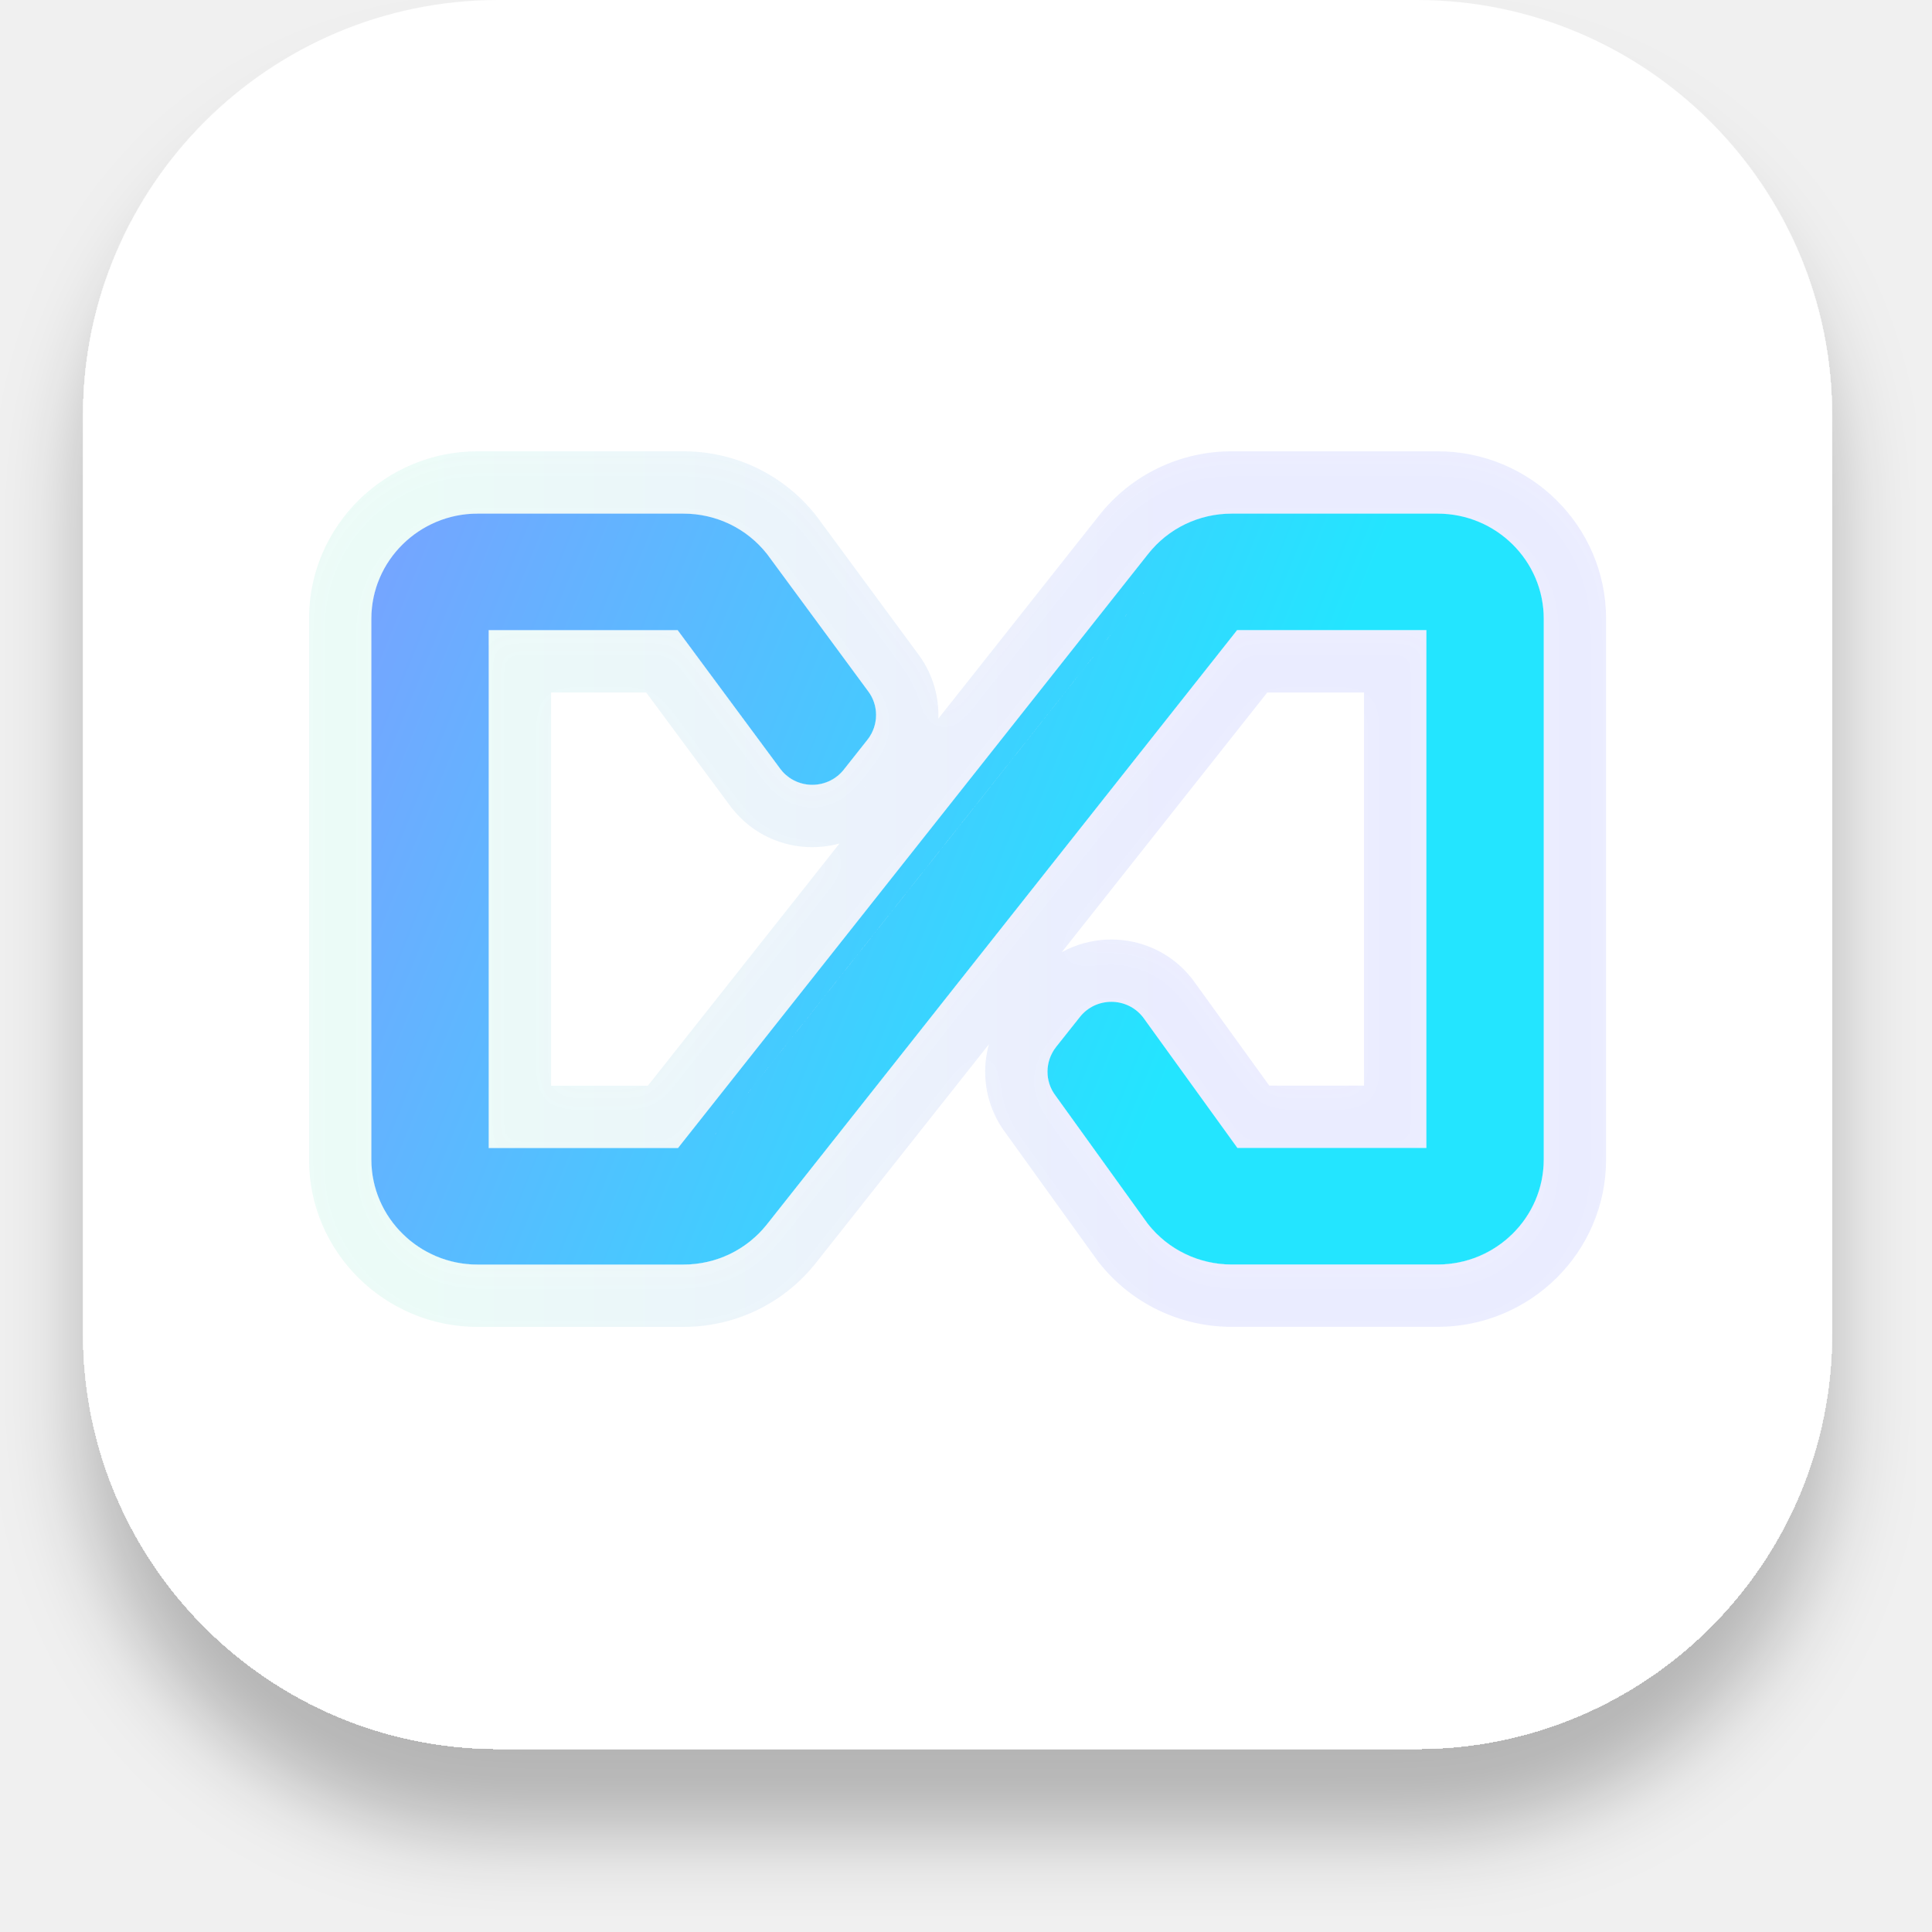
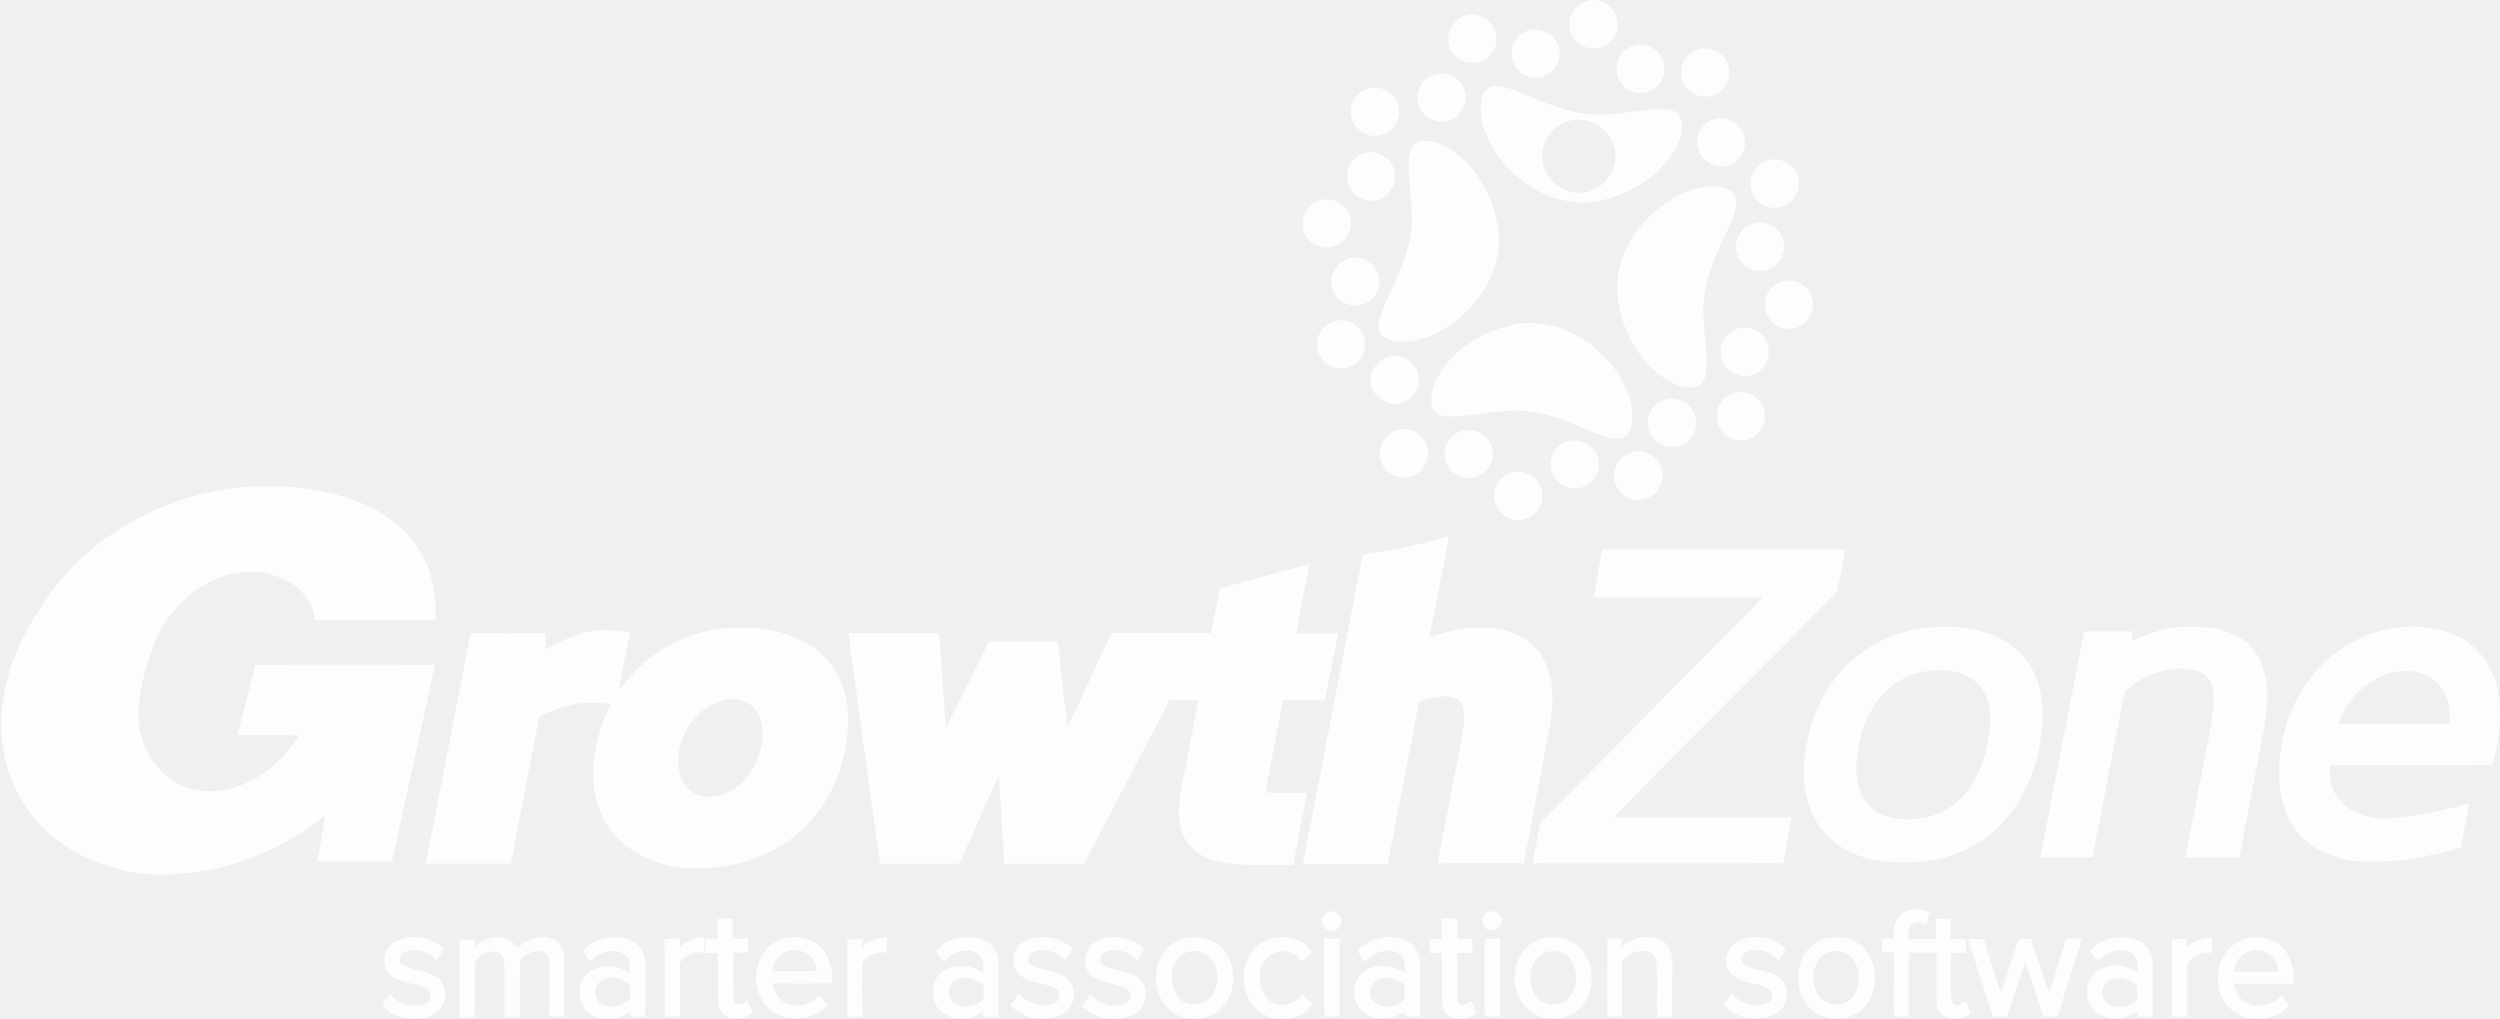
- <svg xmlns="http://www.w3.org/2000/svg" width="93" height="93" viewBox="0 0 93 93" fill="none">
-   <g filter="url(#filter0_d_4703_10188)">
-     <rect x="4" width="84.188" height="84.188" rx="20" fill="#FFFFFF" />
-     <path fill-rule="evenodd" clip-rule="evenodd" d="M50.827 50.41C50.296 51.095 50.283 52.057 50.817 52.751L55.254 58.916L55.268 58.934C56.246 60.164 57.719 60.87 59.29 60.87H69.203C72.014 60.87 74.311 58.611 74.311 55.809V29.785C74.311 26.987 72.014 24.724 69.203 24.724H59.29C57.715 24.724 56.244 25.43 55.267 26.665L46.258 38.05L32.637 55.261H23.526V30.336H32.62L37.578 37.035L37.588 37.048C38.361 38.026 39.843 38.02 40.616 37.051L41.761 35.603L41.768 35.595C42.299 34.908 42.312 33.942 41.769 33.246L36.93 26.678L36.919 26.664C35.942 25.43 34.475 24.724 32.896 24.724H22.983C20.183 24.724 17.875 26.989 17.875 29.785V55.812C17.875 58.608 20.179 60.873 22.983 60.873H32.896C34.474 60.873 35.941 60.167 36.918 58.938L59.552 30.333H68.66V55.258H59.565L55.023 48.969L55.008 48.951C54.237 47.982 52.756 47.982 51.985 48.951L50.834 50.4L50.827 50.41ZM33.256 56.09L40.118 47.42L47.042 38.671L56.051 27.285L33.256 56.09Z" fill="url(#paint0_linear_4703_10188)" />
-     <g filter="url(#filter1_bi_4703_10188)">
-       <mask id="path-3-outside-1_4703_10188" maskUnits="userSpaceOnUse" x="14.875" y="21.724" width="63" height="43" fill="black">
-         <rect fill="white" x="14.875" y="21.724" width="63" height="43" />
-         <path fill-rule="evenodd" clip-rule="evenodd" d="M50.827 50.41C50.296 51.095 50.283 52.057 50.817 52.751L55.254 58.916L55.268 58.934C56.246 60.164 57.719 60.87 59.29 60.87H69.203C72.014 60.87 74.311 58.611 74.311 55.809V29.785C74.311 26.987 72.014 24.724 69.203 24.724H59.29C57.715 24.724 56.244 25.43 55.267 26.665L46.258 38.05L32.637 55.261H23.526V30.336H32.62L37.578 37.035L37.588 37.048C38.361 38.026 39.843 38.02 40.616 37.051L41.761 35.603L41.768 35.595C42.299 34.908 42.312 33.942 41.769 33.246L36.93 26.678L36.919 26.664C35.942 25.43 34.475 24.724 32.896 24.724H22.983C20.183 24.724 17.875 26.989 17.875 29.785V55.812C17.875 58.608 20.179 60.873 22.983 60.873H32.896C34.474 60.873 35.941 60.167 36.918 58.938L59.552 30.333H68.66V55.258H59.565L55.023 48.969L55.008 48.951C54.237 47.982 52.756 47.982 51.985 48.951L50.834 50.4L50.827 50.41ZM33.256 56.09L40.118 47.42L47.042 38.671L56.051 27.285L33.256 56.09Z" />
-       </mask>
-       <path d="M50.817 52.751L53.252 50.998L53.224 50.961L53.196 50.923L50.817 52.751ZM50.827 50.41L53.199 52.246L53.2 52.246L50.827 50.41ZM55.254 58.916L52.819 60.668L52.86 60.726L52.905 60.782L55.254 58.916ZM55.268 58.934L57.617 57.068L57.617 57.068L55.268 58.934ZM55.267 26.665L52.915 24.802L52.914 24.803L55.267 26.665ZM46.258 38.05L48.61 39.912L48.611 39.912L46.258 38.05ZM32.637 55.261V58.261H34.089L34.989 57.123L32.637 55.261ZM23.526 55.261H20.526V58.261H23.526V55.261ZM23.526 30.336V27.336H20.526V30.336H23.526ZM32.62 30.336L35.031 28.552L34.132 27.336H32.62V30.336ZM37.578 37.035L35.166 38.82L35.195 38.858L35.224 38.895L37.578 37.035ZM37.588 37.048L35.234 38.907L35.234 38.907L37.588 37.048ZM40.616 37.051L42.962 38.922L42.969 38.913L40.616 37.051ZM41.761 35.603L44.114 37.464L44.124 37.452L44.133 37.44L41.761 35.603ZM41.768 35.595L44.14 37.432L44.14 37.431L41.768 35.595ZM41.769 33.246L39.354 35.026L39.379 35.06L39.404 35.093L41.769 33.246ZM36.93 26.678L39.345 24.898L39.314 24.856L39.281 24.816L36.93 26.678ZM36.919 26.664L34.567 28.527L34.567 28.527L36.919 26.664ZM36.918 58.938L39.267 60.804L39.27 60.799L36.918 58.938ZM59.552 30.333V27.333H58.1L57.199 28.471L59.552 30.333ZM68.66 30.333H71.66V27.333H68.66V30.333ZM68.66 55.258V58.258H71.66V55.258H68.66ZM59.565 55.258L57.133 57.014L58.031 58.258H59.565V55.258ZM55.023 48.969L57.455 47.212L57.414 47.156L57.37 47.101L55.023 48.969ZM55.008 48.951L52.661 50.819L52.661 50.819L55.008 48.951ZM51.985 48.951L49.638 47.083L49.636 47.085L51.985 48.951ZM50.834 50.4L48.485 48.535L48.473 48.549L48.462 48.564L50.834 50.4ZM33.256 56.09L30.904 54.228L35.609 57.952L33.256 56.09ZM40.118 47.42L37.766 45.558L37.766 45.558L40.118 47.42ZM47.042 38.671L49.395 40.532L49.395 40.532L47.042 38.671ZM56.051 27.285L58.404 29.147L53.699 25.423L56.051 27.285ZM53.196 50.923C53.509 51.331 53.487 51.874 53.199 52.246L48.455 48.573C47.106 50.316 47.058 52.782 48.438 54.578L53.196 50.923ZM57.688 57.163L53.252 50.998L48.382 54.503L52.819 60.668L57.688 57.163ZM57.617 57.068L57.602 57.049L52.905 60.782L52.92 60.801L57.617 57.068ZM59.29 57.87C58.627 57.87 58.021 57.576 57.617 57.068L52.919 60.8C54.47 62.752 56.812 63.87 59.29 63.87V57.87ZM69.203 57.87H59.29V63.87H69.203V57.87ZM71.311 55.809C71.311 56.922 70.39 57.87 69.203 57.87V63.87C73.638 63.87 77.311 60.3 77.311 55.809H71.311ZM71.311 29.785V55.809H77.311V29.785H71.311ZM69.203 27.724C70.388 27.724 71.311 28.674 71.311 29.785H77.311C77.311 25.299 73.64 21.724 69.203 21.724V27.724ZM59.29 27.724H69.203V21.724H59.29V27.724ZM57.619 28.527C58.023 28.016 58.625 27.724 59.29 27.724V21.724C56.805 21.724 54.465 22.844 52.915 24.802L57.619 28.527ZM48.611 39.912L57.62 28.526L52.914 24.803L43.905 36.189L48.611 39.912ZM34.989 57.123L48.61 39.912L43.905 36.188L30.285 53.399L34.989 57.123ZM23.526 58.261H32.637V52.261H23.526V58.261ZM20.526 30.336V55.261H26.526V30.336H20.526ZM32.62 27.336H23.526V33.336H32.62V27.336ZM39.989 35.251L35.031 28.552L30.208 32.121L35.166 38.82L39.989 35.251ZM39.942 35.188L39.932 35.176L35.224 38.895L35.234 38.907L39.942 35.188ZM38.27 35.181C38.691 34.653 39.506 34.636 39.942 35.188L35.234 38.907C37.215 41.416 40.996 41.387 42.962 38.922L38.27 35.181ZM39.409 33.742L38.263 35.19L42.969 38.913L44.114 37.464L39.409 33.742ZM39.396 33.758L39.389 33.767L44.133 37.44L44.14 37.432L39.396 33.758ZM39.404 35.093C39.084 34.682 39.107 34.131 39.396 33.758L44.14 37.431C45.492 35.685 45.541 33.203 44.133 31.4L39.404 35.093ZM34.514 28.457L39.354 35.026L44.184 31.467L39.345 24.898L34.514 28.457ZM34.567 28.527L34.578 28.54L39.281 24.816L39.271 24.802L34.567 28.527ZM32.896 27.724C33.563 27.724 34.162 28.015 34.567 28.527L39.271 24.802C37.721 22.845 35.386 21.724 32.896 21.724V27.724ZM22.983 27.724H32.896V21.724H22.983V27.724ZM20.875 29.785C20.875 28.68 21.806 27.724 22.983 27.724V21.724C18.561 21.724 14.875 25.298 14.875 29.785H20.875ZM20.875 55.812V29.785H14.875V55.812H20.875ZM22.983 57.873C21.803 57.873 20.875 56.918 20.875 55.812H14.875C14.875 60.297 18.555 63.873 22.983 63.873V57.873ZM32.896 57.873H22.983V63.873H32.896V57.873ZM34.569 57.071C34.164 57.581 33.564 57.873 32.896 57.873V63.873C35.385 63.873 37.718 62.753 39.267 60.804L34.569 57.071ZM57.199 28.471L34.565 57.076L39.27 60.799L61.904 32.194L57.199 28.471ZM68.66 27.333H59.552V33.333H68.66V27.333ZM71.66 55.258V30.333H65.66V55.258H71.66ZM59.565 58.258H68.66V52.258H59.565V58.258ZM52.591 50.725L57.133 57.014L61.997 53.501L57.455 47.212L52.591 50.725ZM52.661 50.819L52.676 50.837L57.37 47.101L57.356 47.083L52.661 50.819ZM54.333 50.819C53.902 51.359 53.091 51.359 52.661 50.819L57.356 47.083C55.384 44.605 51.61 44.605 49.638 47.083L54.333 50.819ZM53.184 52.266L54.335 50.816L49.636 47.085L48.485 48.535L53.184 52.266ZM53.2 52.246L53.207 52.236L48.462 48.564L48.454 48.574L53.2 52.246ZM35.609 57.952L42.471 49.281L37.766 45.558L30.904 54.228L35.609 57.952ZM42.471 49.281L49.395 40.532L44.69 36.809L37.766 45.558L42.471 49.281ZM49.395 40.532L58.404 29.147L53.699 25.424L44.69 36.809L49.395 40.532ZM53.699 25.423L30.904 54.228L35.609 57.951L58.404 29.147L53.699 25.423Z" fill="url(#paint1_linear_4703_10188)" fill-opacity="0.1" mask="url(#path-3-outside-1_4703_10188)" />
-     </g>
-   </g>
-   <defs>
-     <filter id="filter0_d_4703_10188" x="0" y="0" width="92.188" height="92.188" filterUnits="userSpaceOnUse" color-interpolation-filters="sRGB">
-       <feFlood flood-opacity="0" result="BackgroundImageFix" />
-       <feColorMatrix in="SourceAlpha" type="matrix" values="0 0 0 0 0 0 0 0 0 0 0 0 0 0 0 0 0 0 127 0" result="hardAlpha" />
-       <feOffset dy="4" />
-       <feGaussianBlur stdDeviation="2" />
-       <feComposite in2="hardAlpha" operator="out" />
-       <feColorMatrix type="matrix" values="0 0 0 0 0 0 0 0 0 0 0 0 0 0 0 0 0 0 0.25 0" />
-       <feBlend mode="normal" in2="BackgroundImageFix" result="effect1_dropShadow_4703_10188" />
-       <feBlend mode="normal" in="SourceGraphic" in2="effect1_dropShadow_4703_10188" result="shape" />
-     </filter>
-     <filter id="filter1_bi_4703_10188" x="12.226" y="19.074" width="67.737" height="47.449" filterUnits="userSpaceOnUse" color-interpolation-filters="sRGB">
-       <feFlood flood-opacity="0" result="BackgroundImageFix" />
-       <feGaussianBlur in="BackgroundImageFix" stdDeviation="1.325" />
-       <feComposite in2="SourceAlpha" operator="in" result="effect1_backgroundBlur_4703_10188" />
-       <feBlend mode="normal" in="SourceGraphic" in2="effect1_backgroundBlur_4703_10188" result="shape" />
-       <feColorMatrix in="SourceAlpha" type="matrix" values="0 0 0 0 0 0 0 0 0 0 0 0 0 0 0 0 0 0 127 0" result="hardAlpha" />
-       <feOffset dy="0.442" />
-       <feGaussianBlur stdDeviation="0.662" />
-       <feComposite in2="hardAlpha" operator="arithmetic" k2="-1" k3="1" />
-       <feColorMatrix type="matrix" values="0 0 0 0 1 0 0 0 0 1 0 0 0 0 1 0 0 0 0.15 0" />
-       <feBlend mode="normal" in2="shape" result="effect2_innerShadow_4703_10188" />
-     </filter>
-     <linearGradient id="paint0_linear_4703_10188" x1="18.875" y1="25.724" x2="77.525" y2="49.462" gradientUnits="userSpaceOnUse">
-       <stop stop-color="#75A5FF" />
-       <stop offset="0.703" stop-color="#23E5FF" />
-     </linearGradient>
-     <linearGradient id="paint1_linear_4703_10188" x1="19.639" y1="26.367" x2="74.311" y2="26.367" gradientUnits="userSpaceOnUse">
-       <stop stop-color="#3CDEB6" />
-       <stop offset="0.656" stop-color="#364AFF" />
-     </linearGradient>
-   </defs>
+ <svg xmlns="http://www.w3.org/2000/svg" version="1.1" x="0" y="0" viewBox="0 0 701.7 285.9" xml:space="preserve">
+   <style type="text/css">
+   .st0{fill:#FDFDFD;}
+ </style>
+   <path class="st0" d="M445 0.5c4.1-1.9 9.2 2 9 6.4 0.1 3.6-3.1 6.8-6.7 6.7 -3.4 0.1-6.6-2.8-6.8-6.3C440.2 4.4 442.1 1.4 445 0.5zM411.6 4.3c3.8-1.1 8.2 1.9 8.4 5.9 0.5 3.7-2.6 7.3-6.3 7.4 -3.5 0.4-6.9-2.5-7.2-5.9C406.1 8.4 408.4 5.1 411.6 4.3zM429.2 8.5c3.8-1.1 8.1 1.7 8.5 5.6 0.6 3.5-2.1 7.1-5.6 7.6 -3.6 0.7-7.3-2.1-7.7-5.6C423.7 12.7 426 9.3 429.2 8.5zM458.4 12.9c3.5-1.2 7.6 0.9 8.5 4.5 1.2 3.7-1.5 8-5.3 8.6 -3.4 0.7-7-1.7-7.7-5.1C453.1 17.5 455.1 13.8 458.4 12.9zM476.6 13.9c3.8-1.3 8.2 1.4 8.7 5.4 0.7 3.7-2.3 7.6-6 7.8 -3.4 0.4-6.8-2.1-7.3-5.4C471.2 18.4 473.4 14.8 476.6 13.9zM402 21.1c3.5-1.5 8 0.6 9.1 4.3 1.2 3.7-1.5 8.1-5.4 8.6 -3.6 0.7-7.4-2-7.8-5.7C397.4 25.4 399.2 22.2 402 21.1z" />
+   <path class="st0" d="M419.1 24.2c1.3-0.2 2.6 0 3.8 0.4 4.6 1.4 8.9 3.7 13.4 5.2 3.7 1.3 7.5 2.2 11.4 2.4 6.4 0.2 12.7-1.6 19.1-1.5 1.9 0 4.2 0.4 4.9 2.4 1.1 2.9 0 6.2-1.5 8.8 -4.3 7.4-12 12.2-20.1 14.2 -6.6 1.7-13.8 0.3-19.6-3.2 -5.6-3.4-10.3-8.3-13-14.3 -1.6-3.5-2.4-7.4-1.5-11.2C416.4 25.9 417.5 24.4 419.1 24.2zM440.3 34c-4.4 1.2-7.7 5.6-7.4 10.2 0.1 4.6 3.7 8.8 8.2 9.7 4.7 1.1 9.8-1.7 11.5-6.2 1.5-3.5 0.8-7.7-1.7-10.5C448.4 34.1 444.1 32.9 440.3 34z" />
+   <path class="st0" d="M426 90.9c7.3-1.1 14.9 1.4 20.7 6 5.3 4.2 9.7 9.9 11.2 16.5 0.4 2.6 0.6 5.6-0.7 8 -1.1 1.8-3.5 1.9-5.3 1.5 -3.5-0.9-6.8-2.5-10.1-3.8 -4.3-1.8-8.9-3.2-13.5-3.7 -7.1-0.7-14 1.5-21 1.5 -1.8 0-4.2-0.3-5.1-2.2 -1.2-2.9-0.1-6.2 1.3-8.8C408 97.7 416.9 92.5 426 90.9zM467 112.3c3.7-1.4 8.2 1.1 8.9 5 0.9 3.5-1.6 7.4-5.2 8 -3.6 0.9-7.6-1.8-8.1-5.5C462 116.6 463.9 113.3 467 112.3zM391.5 120.9c3.3-1.4 7.5 0.3 8.8 3.7 1.5 3.4-0.3 7.7-3.8 8.9 -3.3 1.4-7.4-0.3-8.7-3.6C386.3 126.6 388.1 122.2 391.5 120.9zM410.2 121c3.5-1.2 7.7 1 8.6 4.6 1.1 3.6-1.3 7.6-5 8.4 -3.6 1-7.6-1.6-8.2-5.3C404.9 125.5 407 121.9 410.2 121zM440.3 123.8c3.4-0.9 7.3 1.3 8.2 4.7 1.1 3.6-1.3 7.7-5 8.4 -3.7 1-7.9-1.9-8.2-5.7C434.7 127.9 437 124.5 440.3 123.8zM457.5 127.1c3.9-1.6 8.7 1.3 9.1 5.5 0.6 3.8-2.5 7.6-6.4 7.7 -3.4 0.3-6.6-2.4-7.1-5.7C452.5 131.5 454.5 128.2 457.5 127.1zM423.6 132.9c3.6-1.6 8.2 0.7 9.1 4.5 1.1 3.6-1.4 7.6-5 8.4 -3.2 0.8-6.8-1.1-7.9-4.3C418.4 138.2 420.2 134.1 423.6 132.9zM449.7 154.2c22.7 0 45.5 0 68.2 0 -0.7 4-1.4 8-2.3 11.9 -20.8 21.2-42 42-62.7 63.3 16.7 0 33.3 0 50 0 -0.8 4.3-1.6 8.6-2.4 12.9 -23.4 0-46.9 0.1-70.3 0 0.7-3.6 1.3-7.2 2-10.7 0.1-0.8 0.8-1.3 1.3-1.8 17.2-17.5 34.5-34.9 51.7-52.4 3.1-3.3 6.5-6.3 9.5-9.7 -15.8 0-31.6 0-47.4 0C448.1 163.1 448.9 158.6 449.7 154.2z" />
+   <path class="st0" d="M538.3 176.5c7.1-1.1 14.6-0.8 21.4 1.9 5.1 2.1 9.5 6.1 11.6 11.3 2.5 5.9 2.4 12.6 1.3 18.9 -1.5 8.7-5.2 17.2-11.6 23.4 -6 5.9-14.1 9.3-22.4 9.9 -6.4 0.4-13 0.2-18.9-2.6 -5.6-2.5-10.1-7.4-12-13.3 -2.2-6.7-1.6-14.1 0.2-20.8 2.2-8.2 6.7-15.8 13.4-21.1C526.2 180.2 532.1 177.6 538.3 176.5zM540.6 188.4c-3.6 0.6-7.1 2.1-9.9 4.4 -5.3 4.4-8.2 11-9.2 17.7 -0.7 4.4-0.8 9.2 1.4 13.3 1.6 3 4.7 5 8 5.7 6.1 1.3 12.9 0 17.8-3.9 4.4-3.5 7-8.7 8.5-14 1.1-4.3 1.8-8.8 1.1-13.2 -0.5-3.1-2.2-6.2-4.9-7.9C549.6 187.9 544.9 187.8 540.6 188.4z" />
+   <path class="st0" d="M598.4 179.9c5-2.4 10.5-4 16-4 5 0 10.3 0.5 14.6 3.3 3 1.8 5 4.8 6.1 8.1 1.8 5.3 1.4 11.1 0.5 16.6 -2.3 12.3-4.8 24.5-7 36.8 -5.1 0.1-10.1 0-15.2 0 2.2-11.7 4.5-23.3 6.8-35 0.7-4.2 1.6-8.6 0.8-12.8 -0.4-2.1-2-3.9-4.1-4.5 -7.2-2.2-14.9 0.8-20.4 5.5 -1.1 4-1.6 8.2-2.5 12.3 -2.3 11.4-4.3 22.9-6.7 34.3 -4.8 0.4-9.7 0-14.6 0.2 4-21.2 8.1-42.3 12.3-63.5 4.5 0.1 9 0 13.6 0C598.5 178.1 598.5 179 598.4 179.9z" />
+   <path class="st0" d="M648.4 190.4c5.8-7.7 14.7-13 24.3-14.2 7.2-0.9 15.1 0.2 20.9 4.8 4.3 3.4 6.9 8.7 7.7 14.1 1 6.6 0.1 13.3-1.8 19.6 -15.2 0.1-30.3 0-45.5 0.1 -0.3 3.3 0.3 6.9 2.5 9.5 3.4 4.2 9.1 5.8 14.3 5.4 7.5-0.6 14.9-2.3 22.2-4.1 -0.6 4.2-1.6 8.3-2.3 12.4 -9.4 2.5-19.2 4.5-29 3.7 -7.1-0.6-14.5-3.9-18.3-10.1 -3.5-5.6-4.1-12.4-3.5-18.9C640.7 204.8 643.4 196.8 648.4 190.4zM656.4 203.3c10.4 0 20.7 0 31.1 0 0.4-3.9-0.3-8.2-3-11.2 -3-3.4-7.9-4.3-12.2-3.5C664.8 190 658.7 196.1 656.4 203.3z" />
+   <path class="st0" d="M372.8 256c1.8-0.8 3.9 0.8 3.7 2.8 -0.1 2-2.7 3.2-4.3 1.9C370.5 259.6 370.9 256.7 372.8 256zM417.7 256c1.8-0.9 4 0.8 3.8 2.7 -0.1 2.1-2.8 3.2-4.4 1.9C415.5 259.5 415.9 256.7 417.7 256zM404.7 257.8c1.4 0 2.8 0 4.3 0 0 1.9 0 3.8 0 5.7 1.4 0 2.9 0 4.3 0.1 0 1.2 0 2.5 0 3.8 -1.4 0.1-2.8 0.1-4.3 0.1 0 3.8 0 7.6 0 11.4 0.1 1.1-0.1 2.6 1.1 3.1 1.1 0.3 2.1-0.5 3-1.1 0.3 1.2 1.2 2.4 1.1 3.6 -1.8 1.6-4.6 1.9-6.9 1 -1.8-0.8-2.6-2.8-2.6-4.7 0-4.4 0-8.9 0-13.3 -1.1 0-2.3 0-3.4 0 0-1.3 0-2.6 0-3.9 1.1 0 2.3 0 3.4 0C404.6 261.6 404.6 259.7 404.7 257.8z" />
+   <path class="st0" d="M262.7 266.9c3.2-3.7 8.7-4.8 13.2-3.1 2.7 0.9 4.3 3.7 4.3 6.4 0 5.1 0 10.1 0 15.2 -1.4 0-2.9 0-4.3 0 0-0.4 0-1.2 0.1-1.6 -3.3 2.6-8.4 3-11.7 0.2 -3.4-2.7-3.3-8.6 0.1-11.2 3.4-2.6 8.2-2 11.6 0.3 0-1.9 0.3-4.2-1.6-5.4 -3.1-1.9-7.3-0.5-9.5 2.3C264 269.1 263.4 268 262.7 266.9zM267.9 275.3c-2.1 1.3-2.2 4.8-0.1 6.3 2.5 1.7 6.2 1 8.2-1.1 0.2-1.3 0.1-2.6 0.1-3.9C273.9 274.5 270.4 273.7 267.9 275.3z" />
+   <path class="st0" d="M287.2 264.5c4.3-2.6 10.4-1.7 13.9 1.9 -0.7 1.1-1.4 2.1-2.1 3.2 -2.2-2.5-6-3.7-9.1-2.3 -1.4 0.5-1.9 2.7-0.5 3.5 3.5 2 8.4 1.3 11 4.8 1.7 2.5 1.3 6.3-1.1 8.2 -2.3 2-5.6 2.3-8.4 2 -2.8-0.3-5.4-1.6-7.2-3.6 0.7-1.1 1.5-2.1 2.2-3.2 2.5 2.5 6.4 4.1 9.9 2.7 1.5-0.6 2.2-3 0.7-4 -3.1-2.1-7.4-1.5-10.3-4.1C283.4 271.2 284.1 266.3 287.2 264.5zM309.7 263.4c4-1 8.6 0 11.5 3 -0.7 1-1.4 2.1-2 3.2 -2.2-2.5-5.9-3.7-9.1-2.3 -1.4 0.5-2 2.8-0.5 3.6 3.4 1.9 8.1 1.3 10.8 4.5 2.1 2.7 1.4 7-1.4 8.9 -4.7 2.9-11.5 2-15.2-2 0.8-1 1.5-2.1 2.2-3.2 2 2 4.7 3.4 7.5 3.2 1.4-0.1 3.1-0.5 3.7-1.9 0.5-1.1-0.1-2.5-1.2-3 -3-1.5-6.7-1.3-9.4-3.4 -2.2-1.6-2.6-4.9-1.3-7.2C306.1 265 307.8 263.9 309.7 263.4z" />
+   <path class="st0" d="M332.3 263.4c3.6-0.9 7.7-0.2 10.4 2.4 4.6 4.5 4.6 12.9-0.1 17.4 -4.4 4.2-12.4 3.6-15.9-1.5 -2.6-3.6-2.9-8.6-1.1-12.6C326.9 266.3 329.4 264.2 332.3 263.4zM333.7 267.1c-5.1 1.4-6.1 8.5-3.3 12.4 2 3 6.8 3.3 9.2 0.6 2.5-2.7 2.7-7.1 0.9-10.2C339.2 267.6 336.3 266.4 333.7 267.1z" />
+   <path class="st0" d="M354.5 264.4c4.5-2.5 11-1.7 13.8 2.9 -1 0.8-1.8 1.7-2.8 2.5 -0.9-0.5-1.4-1.6-2.3-2 -3-1.8-7.4-0.4-8.8 2.8 -1.7 3.7-0.9 9.2 3.2 10.9 2.8 1.3 6.2 0.1 7.9-2.4 1 0.9 1.9 1.8 2.9 2.7 -3.3 5.1-11.1 5.5-15.5 1.6C347.3 278.5 348 268.1 354.5 264.4z" />
+   <path class="st0" d="M381 266.9c3.6-4.1 10.3-5.2 14.9-2.2 1.7 1.3 2.7 3.4 2.6 5.5 0 5 0 10.1 0 15.1 -1.4 0-2.8 0-4.2 0 0-0.3 0-0.9-0.1-1.2 -1.2 0.2-2.2 1.2-3.4 1.4 -3.3 0.9-7.2 0.2-9.3-2.7 -2.3-3.1-1.7-8.2 1.6-10.3 3.4-2.3 7.9-1.6 11.2 0.5 0-1.8 0.3-4.1-1.5-5.3 -3.2-2-7.4-0.4-9.7 2.3C382.4 269 381.7 267.9 381 266.9zM387.2 274.8c-2.4 0.7-3.5 3.9-2 5.9 1.6 2.1 4.7 2.2 6.9 1.2 1.1-0.5 2.5-1.2 2.2-2.6 -0.1-1.1 0.4-2.6-0.7-3.3C391.9 274.5 389.4 274.1 387.2 274.8z" />
+   <path class="st0" d="M433.9 263.2c3.1-0.5 6.6 0.2 9 2.3 5.1 4.4 5.1 13.3 0.2 17.8 -4.5 4-12.4 3.3-15.8-1.7 -2.3-3.2-2.7-7.6-1.5-11.3C426.9 266.6 430.2 263.7 433.9 263.2zM434.1 267.2c-5 1.7-5.9 8.9-2.7 12.7 2.2 2.8 7 2.8 9.2-0.1 2.2-2.8 2.3-7 0.5-10.1C439.7 267.4 436.7 266.4 434.1 267.2z" />
+   <path class="st0" d="M455.3 265.6c1.8-1.3 3.9-2.5 6.3-2.6 2.4-0.2 5.2 0.4 6.6 2.6 1.4 2.1 1.2 4.6 1.2 7 -0.1 4.3 0.1 8.5-0.1 12.8 -1.4 0-2.8 0-4.2 0 -0.1-4.9 0.1-9.8-0.1-14.7 0-1.6-0.9-3.3-2.5-3.6 -2.7-0.7-5.4 0.6-7.2 2.6 0 5.2 0 10.4 0 15.6 -1.4 0-2.8 0-4.1 0 -0.3-7.3 0-14.6-0.1-21.9 1.4 0 2.9 0 4.3 0C455.3 264.2 455.3 264.9 455.3 265.6zM371.7 263.5c1.4 0 2.9 0 4.3 0 -0.1 7.3 0 14.5 0 21.8 -1.4 0-2.8 0-4.2 0.1C371.5 278.1 371.7 270.8 371.7 263.5zM416.7 263.5c1.4 0 2.8 0 4.3 0 0 7.3 0 14.6 0 21.8 -1.4 0-2.8 0-4.2 0C416.6 278.1 416.7 270.8 416.7 263.5z" />
+   <path class="st0" d="M383.9 24.9c3.5-1.2 7.7 1.1 8.6 4.7 1.1 3.7-1.6 7.9-5.4 8.4 -3.7 0.8-7.5-2.1-7.9-5.8C378.7 29 380.8 25.8 383.9 24.9zM481.4 33.4c3.7-1 7.8 1.7 8.3 5.5 0.7 3.6-2 7.3-5.6 7.7 -3.4 0.6-7-1.9-7.6-5.3C475.6 37.9 477.9 34.2 481.4 33.4zM398.7 39.7c3.2-0.7 6.4 0.8 9 2.6 6.8 4.7 11.1 12.5 12.6 20.5 1.3 6.4-0.3 13.2-3.8 18.6 -3.4 5.3-8.2 9.7-13.9 12.4 -3.7 1.7-8 2.7-12.1 1.7 -1.3-0.4-2.7-1-3.2-2.4 -0.8-2.2 0.1-4.4 0.9-6.5 2.6-6.1 5.9-12 7.3-18.5 1.9-7.7-0.5-15.6-0.1-23.4C395.6 42.7 396.4 40.1 398.7 39.7zM383.3 42.9c3.5-0.9 7.5 1.6 8.1 5.2 0.9 3.5-1.6 7.4-5.2 8.1 -3.3 0.8-6.9-1.4-7.8-4.6C377.1 47.9 379.5 43.6 383.3 42.9zM496.2 45c3.6-1.1 7.7 1.3 8.5 4.9 0.9 3.4-1.4 7.4-4.9 8.2 -3.3 1-7.1-1.1-8.1-4.4C490.4 50.2 492.6 46 496.2 45zM477.1 52.7c2.8-0.5 6-0.6 8.6 0.9 1.9 1.1 1.8 3.7 1.3 5.6 -1.2 3.8-3.1 7.3-4.7 10.9 -2.4 5.4-4.3 11.2-4.2 17.2 0 5.6 1.2 11.1 0.8 16.7 -0.1 1.7-0.7 3.8-2.5 4.4 -2.9 1-5.9-0.2-8.4-1.7 -6.4-3.9-10.7-10.5-12.8-17.6 -1.4-4.6-1.9-9.5-0.6-14.2 1.8-7.3 6.7-13.5 12.8-17.8C470.3 55 473.6 53.4 477.1 52.7zM370 56.4c3.6-1.5 8 0.8 8.9 4.5 1.2 3.8-1.7 8.2-5.7 8.5 -3.5 0.5-7.1-2.1-7.5-5.6C365.2 60.7 367.1 57.4 370 56.4zM492.4 62.7c3.8-1.1 8.1 1.9 8.3 5.9 0.5 3.6-2.5 7.2-6.1 7.4 -3.3 0.4-6.6-2.1-7.2-5.4C486.6 67.1 489 63.4 492.4 62.7zM378.1 72.7c3.5-1.4 7.9 0.8 8.8 4.5 1.1 3.4-1.1 7.4-4.6 8.3 -3.5 1.1-7.5-1.2-8.4-4.7C373 77.5 375 73.8 378.1 72.7zM500.5 78.9c3.5-0.9 7.4 1.4 8.2 5 1 3.5-1.5 7.4-5 8.2 -3.6 1-7.6-1.6-8.2-5.3C494.7 83.3 497.1 79.6 500.5 78.9zM373.9 90.4c3.3-1.4 7.5 0.3 8.8 3.6 1.5 3.4-0.3 7.8-3.8 9 -3.3 1.3-7.4-0.4-8.7-3.7C368.7 96 370.4 91.7 373.9 90.4zM488.4 92.1c3.6-0.8 7.5 1.9 8 5.6 0.6 3.4-1.8 7-5.2 7.7 -3.5 0.9-7.5-1.6-8.1-5.2C482.2 96.6 484.8 92.7 488.4 92.1zM389.5 100.2c3.5-1.2 7.6 1 8.5 4.6 1.1 3.6-1.4 7.8-5.2 8.4 -3.4 0.8-7.2-1.6-7.9-5.1C384.1 104.9 386.2 101.2 389.5 100.2zM486.6 110.4c3.5-1.2 7.7 1.1 8.6 4.7 1.1 3.7-1.6 7.8-5.4 8.4 -3.5 0.7-7.2-1.8-7.8-5.3C481.2 114.9 483.3 111.3 486.6 110.4zM43.9 143c14.8-6.5 31.5-8.3 47.3-4.9 8.9 1.8 17.8 5.6 23.9 12.7 5.5 6.3 7.6 15 7.1 23.2 -11.2 0-22.5 0-33.7 0 -0.5-3.3-2.1-6.4-4.6-8.6 -4.4-3.9-10.6-5.5-16.4-4.7 -7.2 0.7-13.5 5-18.2 10.2 -3.2 3.6-5.5 7.9-7 12.5 -2.2 6.4-3.9 13.2-3.3 20.1 0.9 5.9 3.9 11.7 8.9 15.2 4.5 3.2 10.4 4.1 15.8 2.9 8.6-1.9 15.6-8 20.4-15.2 -5.8-0.1-11.7-0.1-17.5-0.1 1.8-6.6 3.5-13.1 5.1-19.7 16.8-0.1 33.6-0.1 50.4 0 -4 18.4-8 36.8-12.1 55.2 -7-0.1-14 0-20.9 0 0.7-4.3 1.5-8.6 2.2-12.9 -8.9 7.1-19.3 12.3-30.4 14.8 -4.7 1.1-9.5 1.5-14.3 1.8 -5.5 0.2-11-0.7-16.2-2.4 -8.4-2.5-16.2-7.5-21.6-14.5 -6-7.7-8.9-17.6-8.4-27.3 0.5-10.9 4.6-21.4 10.8-30.3C18.7 158.3 30.6 148.9 43.9 143zM382.5 155.6c8.2-1.1 16.3-2.7 24.2-5.2 -1.7 9.5-3.7 19-5.5 28.4 6.1-1.9 12.5-3.4 18.9-2.3 5.2 0.7 10.3 3.4 12.9 8.1 3.4 5.8 3.1 12.9 2 19.4 -2.5 12.8-4.8 25.6-7.3 38.3 -8.1-0.1-16.1 0-24.2 0 2.3-11.7 4.5-23.5 6.8-35.2 0.5-2.7 0.9-5.6 0.4-8.3 -0.2-1.4-1.2-2.7-2.6-3 -3.3-0.9-6.7 0.1-9.8 1.1 -2.9 15.2-5.8 30.4-8.8 45.6 -8 0-15.9 0-23.8 0C371.3 213.4 376.9 184.5 382.5 155.6zM342.3 165.2c8.4-2.4 16.8-4.6 25.2-6.9 -1.2 6.5-2.5 13-3.7 19.5 3.9 0 7.8 0 11.8 0 -1.2 6.3-2.5 12.6-3.8 18.8 -3.9-0.1-7.8 0.1-11.6-0.1 -1.4 6.2-2.4 12.5-3.7 18.8 -0.4 2.4-1.1 4.7-1.1 7.1 3.8 0.4 7.7 0 11.5 0.2 -1.4 6.7-2.6 13.5-3.9 20.2 -7.2-0.2-14.5 0.6-21.6-1.1 -4-1-7.8-3.5-9.3-7.4 -2.1-5-1-10.6 0-15.7 1.4-7.4 2.9-14.7 4.2-22.1 -2.7 0-5.4 0-8 0 -8 15.3-16 30.6-24 45.9 -7.5 0.1-14.9 0-22.4 0 -0.6-8.3-1-16.6-1.5-24.8 -3.8 8.2-7.4 16.5-11.1 24.8 -7.4 0.1-14.9 0-22.3 0 -3.1-21.6-5.9-43.2-8.9-64.7 8.5 0 17 0 25.5 0 0.6 8.8 1.3 17.7 1.9 26.5 4.1-8 8.1-16.1 12.1-24.2 6.4 0 12.8 0 19.3 0 0.9 8 1.7 16 2.7 23.9 0.9-1.2 1.3-2.6 2-3.9 3.5-7.5 6.9-15 10.5-22.4 9.3 0.1 18.5-0.1 27.8 0.1C340.8 173.6 341.6 169.4 342.3 165.2z" />
+   <path class="st0" d="M177.1 189.7c6.8-7.7 16.7-12.6 26.9-13.4 7.6-0.5 15.6 0.3 22.3 4.2 5.4 3 9.5 8.3 10.9 14.4 1.8 7.3 0.6 15.1-1.8 22.1 -3 8.6-9 16.2-16.9 20.8 -7.9 4.7-17.3 6.4-26.4 5.8 -7.4-0.6-14.9-3.8-19.8-9.5 -3.8-4.4-5.7-10.2-5.8-16 -0.2-7.1 1.8-14.2 5-20.5 -3.4-0.4-7-0.6-10.4 0.1 -3.4 0.6-6.6 1.9-9.7 3.4 -2.8 13.8-5.3 27.6-8 41.3 -8 0-16 0-23.9 0 4.2-21.6 8.4-43.1 12.6-64.7 6.9 0 13.9 0.1 20.8 0 0.3 1.5 0.3 3.1 0.3 4.6 4.1-2.3 8.4-4.4 13-5.2 3.5-0.6 7.1-0.1 10.6 0.4 -1 5.4-2.2 10.7-3.1 16.1C174.9 192.4 175.9 191 177.1 189.7zM203.3 196.5c-7.2 1.7-12.4 8.7-12.9 15.9 -0.3 3.5 0.6 7.4 3.5 9.6 3 2.3 7.3 2 10.5 0.4 5.4-2.6 8.7-8.5 9.5-14.3 0.5-3.3 0-7-2.4-9.5C209.5 196.4 206.2 195.9 203.3 196.5z" />
+   <path class="st0" d="M532.6 257.8c1.9-2.9 6.2-3.3 9.1-1.6 -0.4 1.1-0.8 2.2-1.1 3.4 -1.2-0.6-2.6-1-3.8-0.2 -1.3 1-1.1 2.7-1.2 4.2 2.6 0 5.2 0 7.7 0 0-1.9 0-3.8 0-5.7 1.4 0 2.8 0 4.2 0 0 1.9 0 3.8 0 5.7 1.4 0 2.8 0 4.3 0 0 1.3 0 2.5 0 3.8 -1.4 0.1-2.8 0.1-4.2 0.1 0 4 0 7.9 0 11.9 0 0.9 0 2.2 1.1 2.6 1.1 0.4 2.2-0.4 3-1.2 0.4 1.1 0.9 2.3 1.4 3.4 -1.8 1.9-4.8 2.2-7.1 1.2 -1.8-0.8-2.6-2.8-2.5-4.6 0-4.5 0-8.9 0-13.4 -2.6 0-5.1 0-7.7 0 -0.1 6 0 12 0 17.9 -1.4 0-2.8 0-4.2 0 -0.1-6 0-12 0-18 -1.1 0-2.3 0-3.4 0 0-1.3 0-2.6 0-3.9 1.1 0 2.2 0 3.4 0C531.4 261.6 531.5 259.5 532.6 257.8zM201.4 257.9c1.4-0.1 2.9-0.1 4.3 0 -0.1 1.9 0 3.7 0 5.6 1.4 0 2.8 0 4.2 0 0 1.3 0 2.6 0 3.9 -1.4 0-2.8 0-4.1 0 -0.1 4 0 7.9 0 11.9 0 1 0 2.3 1.1 2.6 1.1 0.3 2.1-0.4 2.8-1.2 0.5 1.1 1 2.3 1.5 3.5 -1.9 1.8-4.9 2.2-7.3 1.1 -1.6-0.9-2.4-2.8-2.4-4.5 0-4.4 0-8.9 0-13.3 -1.2 0-2.3 0-3.5 0 0-1.3 0-2.6 0-3.9 1.1 0 2.3 0 3.4 0C201.5 261.7 201.5 259.8 201.4 257.9zM110.8 264.4c4.3-2.5 10.3-1.6 13.8 2 -0.7 1.1-1.4 2.1-2.1 3.2 -2-2.6-5.6-3.6-8.6-2.5 -1.1 0.4-2 1.5-1.7 2.7 0.3 1 1.4 1.4 2.3 1.7 2.8 1 6 1.1 8.4 3 2.8 2.2 2.7 6.9 0.1 9.2 -2.2 2-5.4 2.4-8.3 2.1 -2.8-0.2-5.6-1.5-7.5-3.6 0.8-1.1 1.5-2.1 2.3-3.2 2.2 2.6 5.8 3.9 9.1 3 1.2-0.3 2.2-1.3 2.2-2.6 0.1-1.3-1.2-2-2.2-2.4 -3.1-1.2-6.8-1.2-9.3-3.6C106.8 270.7 107.7 266.1 110.8 264.4zM133.3 265.6c2-1.6 4.5-2.8 7.2-2.5 2 0.1 3.8 1.4 4.8 3.1 2.6-2.9 7.3-4.3 10.8-2.1 1.8 1.3 2.4 3.5 2.3 5.6 0 5.2 0 10.4 0 15.6 -1.4 0-2.9 0.1-4.3-0.1 0.1-4.7 0-9.4 0.1-14.1 0.1-1.5-0.3-3.5-2-4 -2.3-0.7-4.8 0.7-6.2 2.5 -0.2 5.2-0.1 10.4-0.1 15.7 -1.4 0.1-2.9 0.1-4.3 0.1 0-4.7 0-9.4 0-14.1 0-1.5-0.2-3.4-1.9-4 -2.5-0.9-4.9 0.8-6.4 2.6 0 5.2 0.1 10.4-0.1 15.6 -1.4 0-2.8-0.1-4.2 0 0-7.3 0-14.5 0-21.8 1.4 0 2.8 0 4.3 0C133.4 264.2 133.4 264.9 133.3 265.6z" />
+   <path class="st0" d="M163.6 266.9c3.5-4 10-5.1 14.6-2.4 2.1 1.3 3 3.8 2.9 6.2 0 4.9 0.1 9.8-0.1 14.7 -1.4 0-2.8 0-4.1 0 0-0.4 0-1.2-0.1-1.5 -3.3 2.4-8.3 3-11.6 0.3 -3.5-2.7-3.4-8.8 0.2-11.4 3.3-2.4 8.2-2 11.4 0.4 0-1.8 0.3-4.2-1.5-5.4 -3.2-2-7.4-0.5-9.7 2.2C165 269 164.3 267.9 163.6 266.9zM168.6 275.4c-2 1.4-2 4.9 0.1 6.2 2.6 1.6 6.3 0.9 8.2-1.3 -0.1-1.2 0.1-2.5-0.2-3.7C174.8 274.4 171.1 273.7 168.6 275.4z" />
+   <path class="st0" d="M218.1 264.2c4.1-2.1 9.7-1.4 12.7 2.2 2.3 2.6 2.9 6.2 2.8 9.6 -5.6 0.1-11.2 0.1-16.8 0 0.3 2.3 1.6 4.5 3.7 5.5 3.2 1.5 7.3 0.5 9.6-2.2 0.8 1 1.5 1.9 2.2 2.9 -4.3 4.6-12.4 5-16.9 0.5C210.3 277.6 211.5 267.6 218.1 264.2zM218.6 268.5c-1.1 1.1-1.6 2.6-1.9 4.1 4.2 0 8.5 0.1 12.7-0.1 -0.4-1.4-0.8-2.8-1.8-3.9C225.4 266.1 220.9 266 218.6 268.5z" />
+   <path class="st0" d="M241.9 265.9c1.9-1.7 4.3-2.9 7-2.8 0 1.5 0 3 0 4.4 -2.6-0.7-5.3 0.6-6.8 2.6 -0.2 5-0.1 10.1 0 15.2 -1.4 0.1-2.9 0.1-4.3 0.1 0-7.2 0.1-14.5 0-21.7 1.4-0.1 2.9-0.1 4.3-0.1C242 264.3 241.9 265.1 241.9 265.9zM487.7 264.3c4.3-2.3 10.1-1.5 13.5 2.1 -0.4 1.2-1.4 2.2-2.1 3.2 -1.9-2.5-5.4-3.5-8.3-2.6 -1.2 0.3-2.3 1.5-2 2.8 0.4 1.2 1.8 1.6 2.9 1.9 2.9 0.9 6.3 1.1 8.5 3.4 2.6 2.9 1.4 8-2.1 9.6 -4.6 2.2-10.8 1.3-14.3-2.6 0.8-1 1.5-2.1 2.2-3.2 2.4 2.7 6.5 4.2 9.9 2.7 1.7-0.6 2.1-3.3 0.4-4.1 -3.2-1.9-7.5-1.4-10.3-4.1C483.4 270.8 484.4 266 487.7 264.3z" />
+   <path class="st0" d="M512.5 263.4c3.2-0.8 6.9-0.3 9.6 1.8 5.6 4.4 5.6 14.2 0 18.6 -3.5 2.7-8.7 2.8-12.4 0.5 -4.6-2.9-6-9.1-4.3-14C506.3 266.9 509.1 264.2 512.5 263.4zM513.8 267.1c-5.1 1.4-6.1 8.5-3.3 12.4 2 3 6.8 3.3 9.2 0.7 2.5-2.8 2.7-7.4 0.7-10.5C519.1 267.4 516.3 266.4 513.8 267.1z" />
+   <path class="st0" d="M586.6 266.9c1.9-2 4.5-3.5 7.3-3.7 3.1-0.3 6.7 0.1 8.8 2.7 1.5 1.8 1.6 4.2 1.5 6.3 0 4.4 0 8.8 0 13.1 -1.4 0.1-2.9 0.1-4.3 0 0-0.4 0-1.2 0-1.5 -3.2 2.4-8.1 3-11.4 0.4 -3.8-2.7-3.7-9.1 0.2-11.7 3.4-2.3 8-1.7 11.3 0.5 -0.1-1.8 0.2-4.2-1.6-5.4 -3.2-2-7.4-0.4-9.6 2.3C588 269 587.3 267.9 586.6 266.9zM591.5 275.5c-2 1.5-1.9 4.8 0.1 6.2 2.6 1.7 6.3 0.9 8.3-1.3 -0.1-1.3 0.1-2.6-0.2-3.8C597.7 274.4 594 273.7 591.5 275.5z" />
+   <path class="st0" d="M613.8 265.9c1.9-1.7 4.3-2.9 7-2.8 0 1.5 0 3 0 4.5 -2.6-0.7-5.3 0.7-6.9 2.7 0 5 0 10.1 0 15.1 -1.4 0-2.9 0-4.3-0.1 0.1-7.2 0-14.5 0-21.7 1.4 0 2.9 0 4.3 0C613.8 264.3 613.8 265.1 613.8 265.9z" />
+   <path class="st0" d="M628.5 264.2c4-2 9.4-1.4 12.4 2.1 2.4 2.6 3.1 6.3 2.9 9.8 -5.6 0-11.2 0-16.8 0 0.3 2.3 1.7 4.6 3.8 5.5 3.2 1.5 7.2 0.4 9.6-2.2 0.8 1 1.5 1.9 2.2 2.9 -4.5 4.8-13.3 5-17.6-0.2C620.7 276.7 622.1 267.3 628.5 264.2zM629.2 268.3c-1.3 1.1-1.9 2.7-2.2 4.4 4.2 0 8.4 0 12.6 0 -0.3-1.4-0.7-2.8-1.7-3.9C635.8 266.2 631.6 266 629.2 268.3z" />
+   <path class="st0" d="M186.5 263.6c1.4-0.1 2.9-0.1 4.3-0.1 0 0.8 0 1.6 0 2.4 1.9-1.7 4.3-3 6.9-2.9 0 1.5 0 3 0 4.5 -2.4-0.7-5 0.5-6.6 2.3 -0.5 0.5-0.3 1.2-0.3 1.8 0.1 4.5 0 9.1 0.1 13.6 -1.4 0.1-2.9 0.1-4.3 0.1C186.6 278.1 186.6 270.8 186.5 263.6zM552.4 263.6c1.5 0 3-0.1 4.5 0.1 1.5 5.1 3 10.2 4.7 15.2 1.6-5.1 3.3-10.2 5-15.3 1.1 0 2.3-0.1 3.4 0 1.8 4.9 3.3 10 5 14.9 0.3-0.4 0.5-0.8 0.7-1.2 1.4-4.5 2.7-9.1 4.2-13.6 1.3-0.5 3-0.1 4.5-0.2 -2.3 7.3-4.6 14.5-6.9 21.8 -1.3 0-2.7 0-4 0 -1.7-5.1-3.3-10.2-5-15.3 -1.9 5-3.4 10.2-5.1 15.3 -1.3 0-2.7 0-4 0C557 278.1 554.7 270.8 552.4 263.6z" />
</svg>
